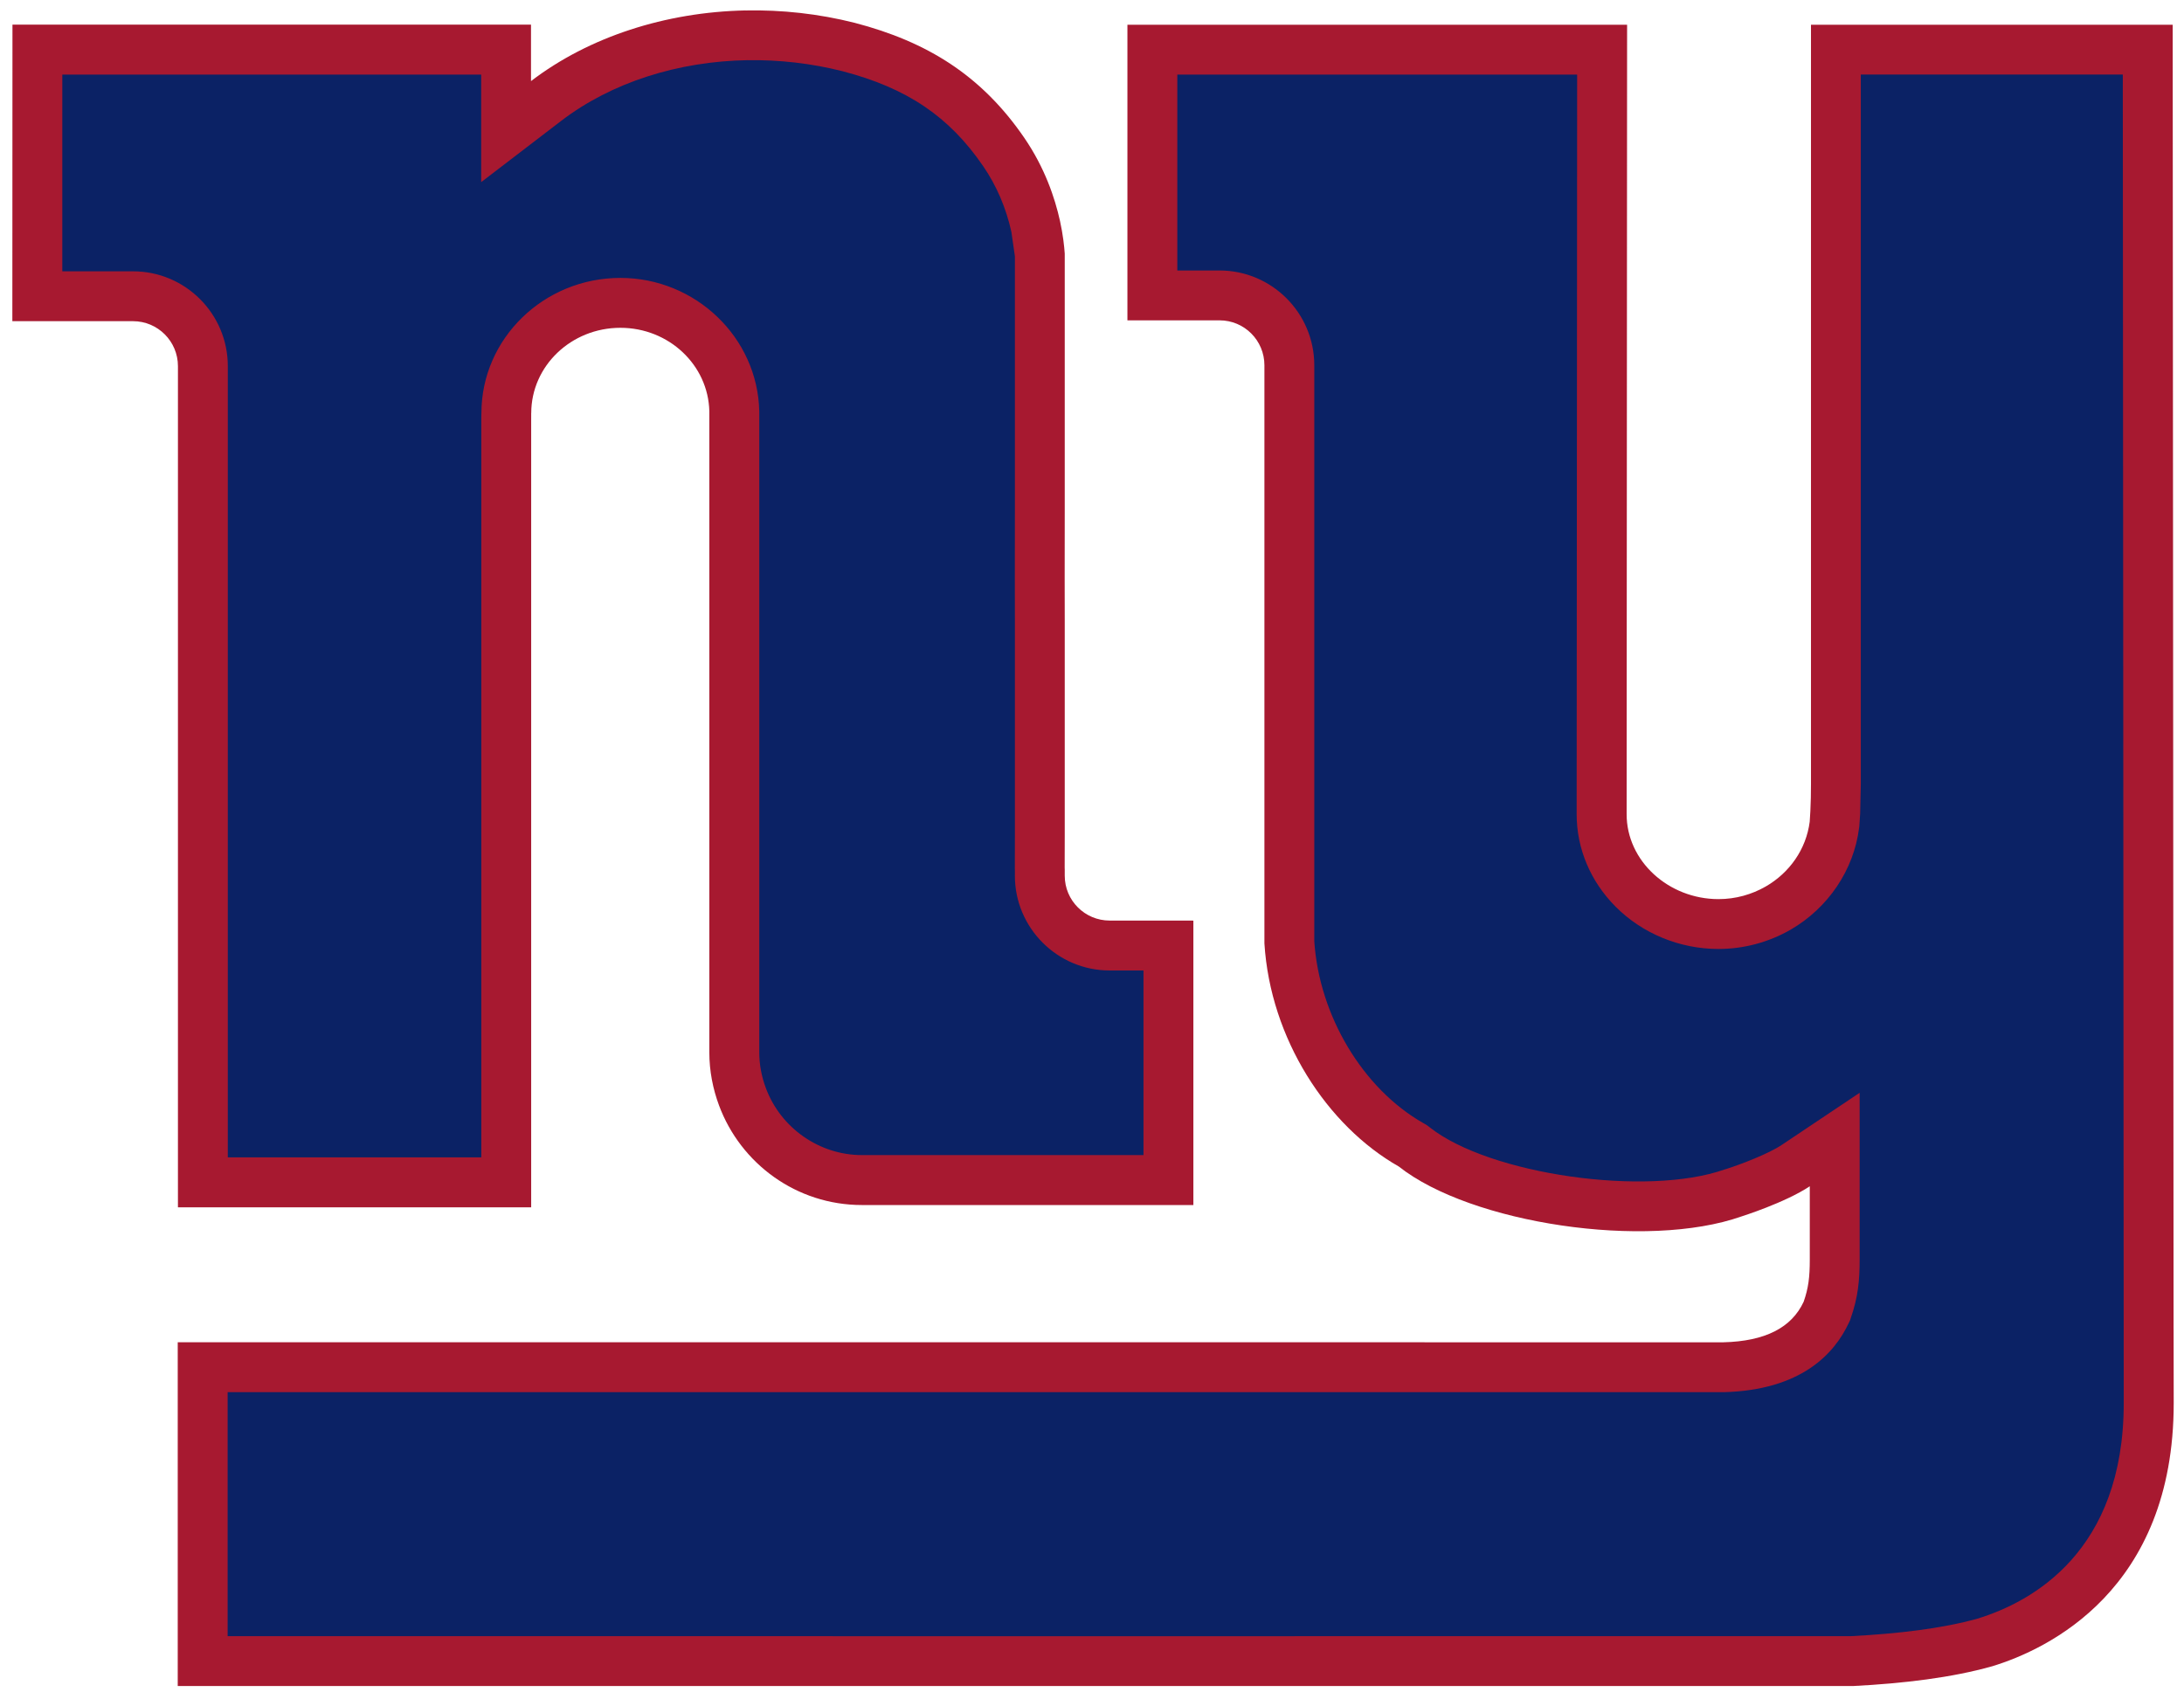
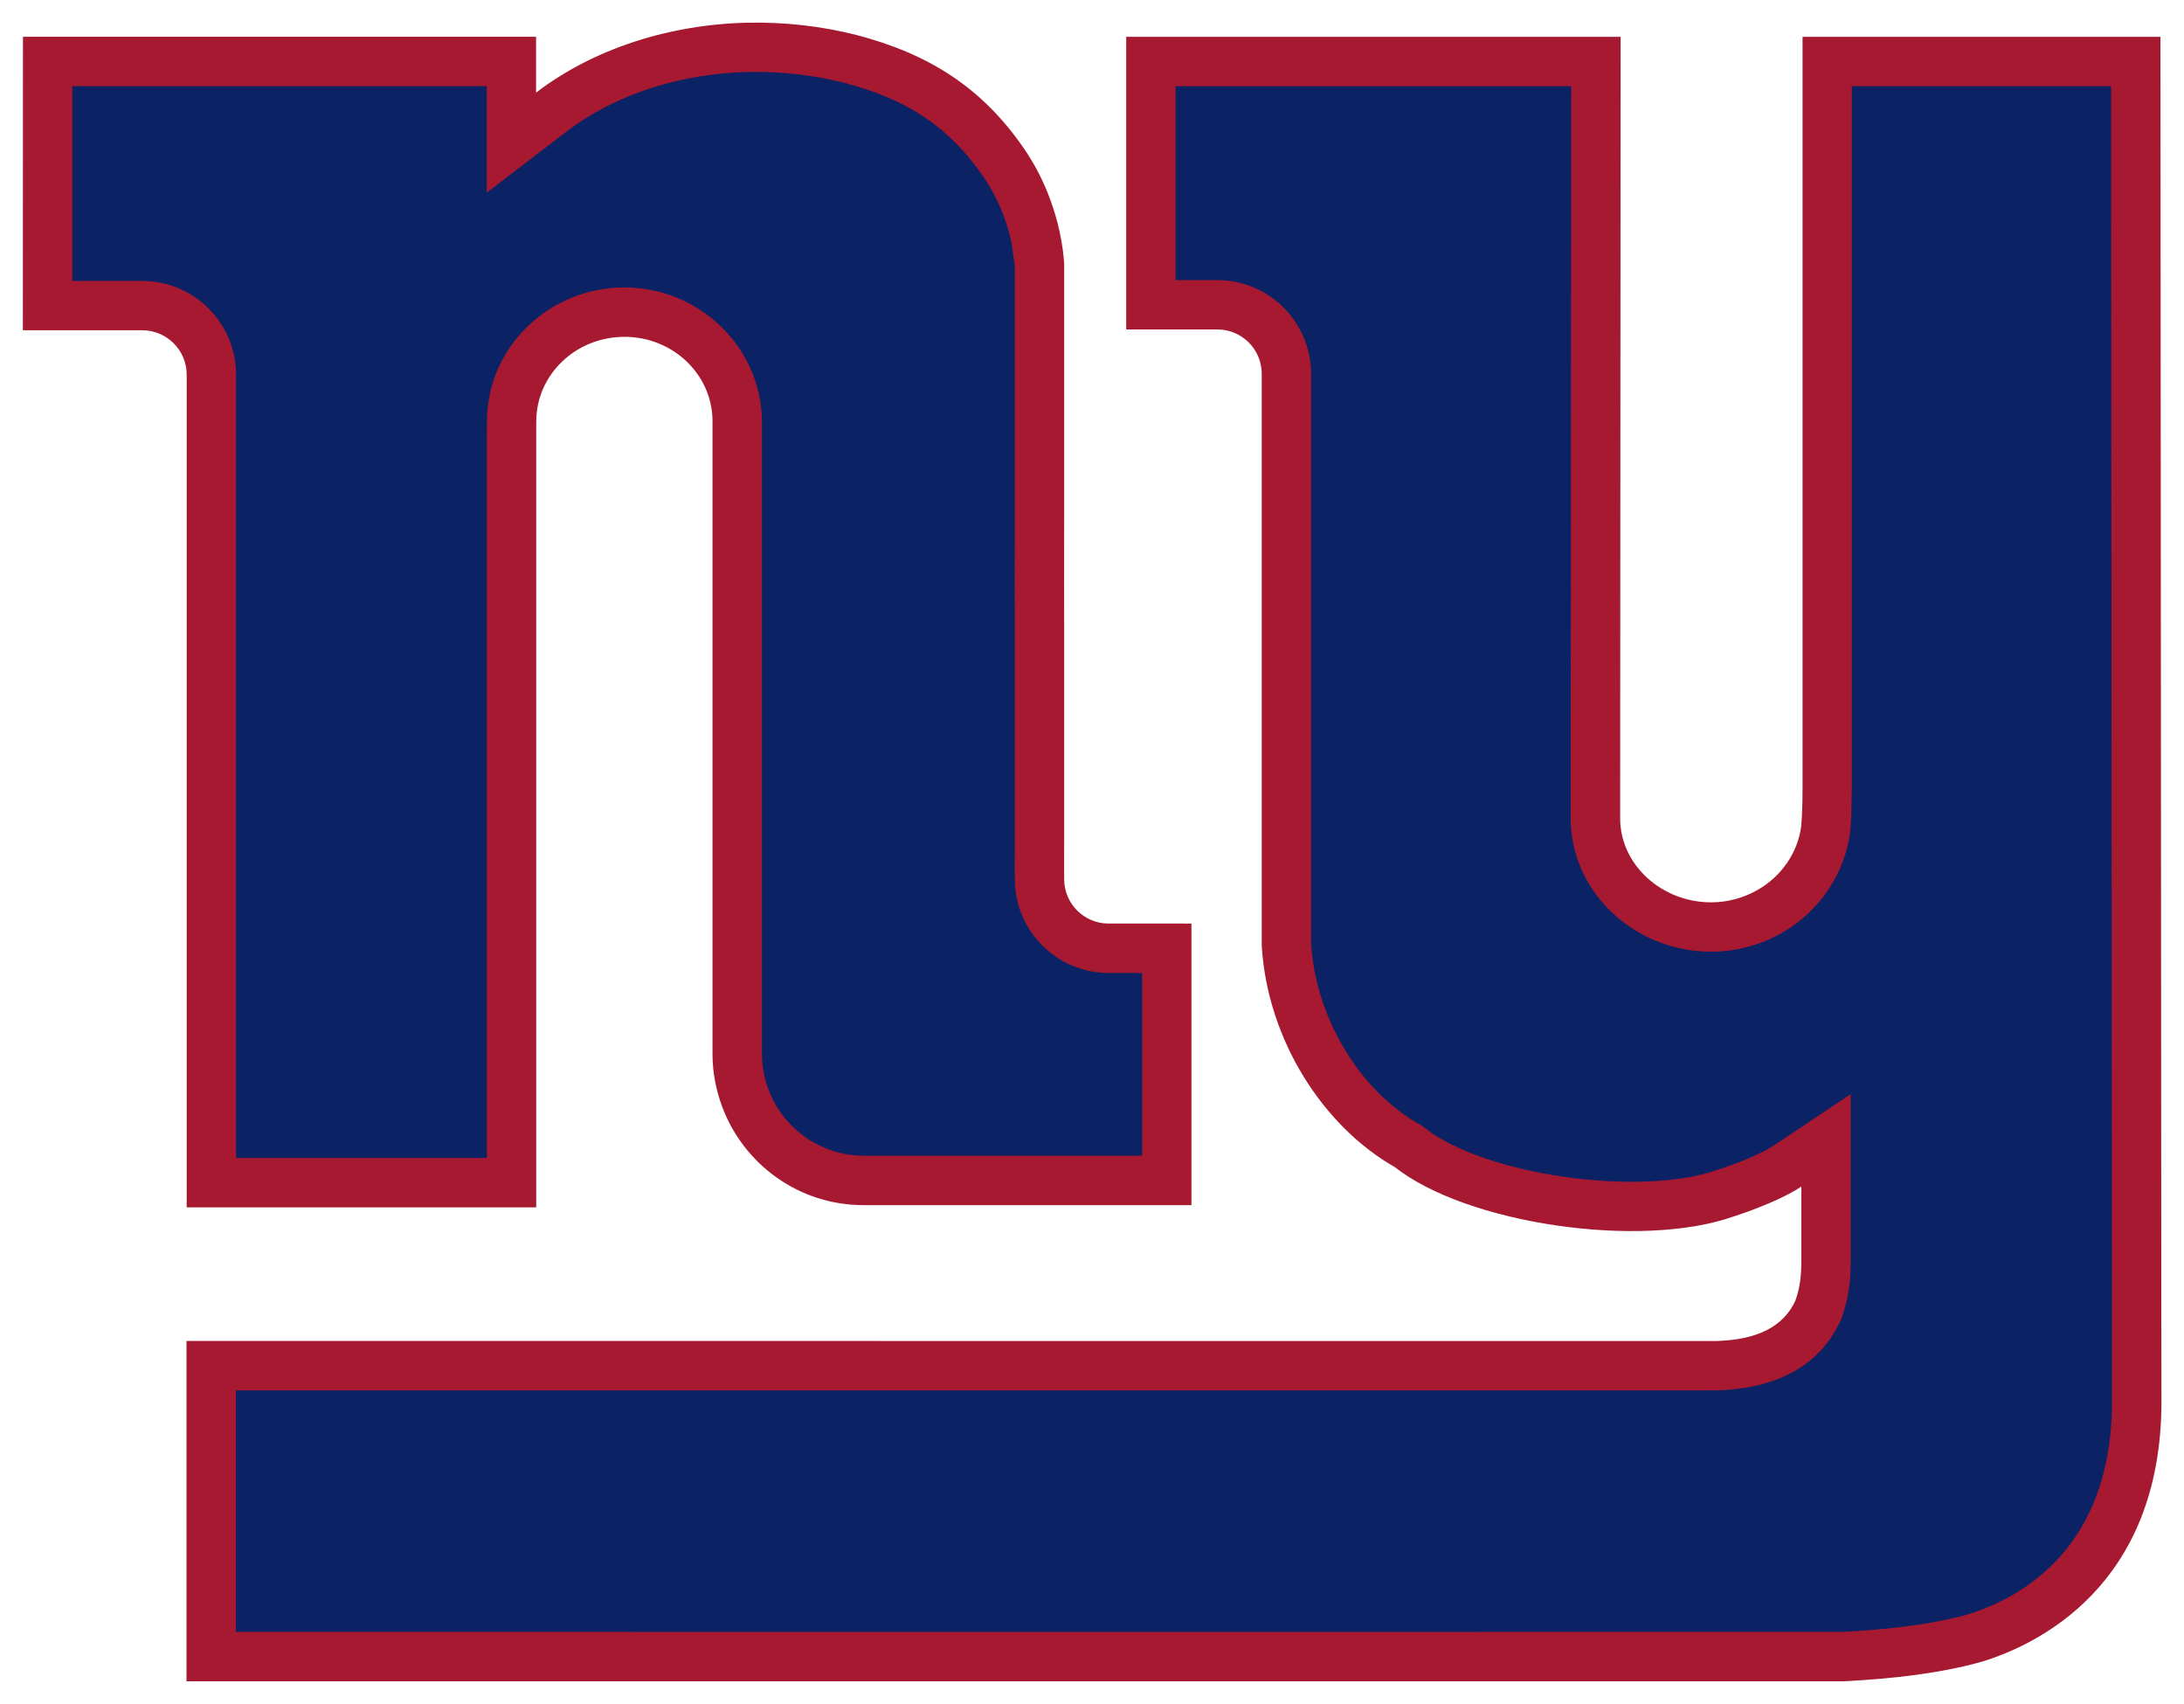
- <svg xmlns="http://www.w3.org/2000/svg" height="150.02" width="192.89" version="1.1" viewBox="0 0 192.897 150.011">
+ <svg xmlns="http://www.w3.org/2000/svg" viewBox="-0.95 -1.11 194.95 152.03" width="194.95" height="152.03" version="1.1">
  <g transform="translate(1.0949 .90303)">
    <path d="m64.75 0.014c-7.047 0.145-13.826 2.328-18.945 6.242v-4.986h-45.799l-0.01 26.193h10.656c2.195 0 3.969 1.782 3.969 3.971v74.301h31.199v-69.426l0.002-0.73h0.004c0.003-4.157 3.525-7.531 7.873-7.531 4.283 0 7.761 3.286 7.856 7.371v56.627c0 1.655 0.315 3.228 0.857 4.689 1.909 5.136 6.831 8.799 12.625 8.799h29.27v-25.123l-0.613-0.004h-6.781-0.002c-2.188-0.001-3.965-1.772-3.965-3.963v-0.549c-0.003-0.056-0.006-0.106-0.006-0.166 0.003-0.922 0.003-1.869 0.006-2.822v-19.049c-0.003-2.304-0.006-3.731-0.006-3.731l0.006-5.992v-22.639c-0.044-0.658-0.152-1.662-0.416-2.872-0.454-2.063-1.355-4.726-3.158-7.359-3.762-5.487-8.543-8.477-14.976-10.155-3.184-0.804-6.442-1.159-9.645-1.093zm33.732 1.258v26.117h8.141c2.188 0 3.959 1.777 3.959 3.969v51.068c0.524 8.409 5.519 16.1 11.867 19.705 6.39 5.054 21.889 7.367 30.26 4.414 0 0 3.865-1.216 6.041-2.668v6.481c0 1.546-0.119 2.511-0.539 3.715-1.063 2.292-3.395 3.495-7.098 3.586l-136.51-0.006v30.369h147.96c4.502-0.232 8.74-0.742 12.305-1.748 4.872-1.489 16.025-6.715 16.025-23.234 0-0.241-0.004-6.318-0.01-6.562h-0.002l-0.078-115.2h-31.947v67.061c0 0.809-0.014 1.614-0.055 2.404-0.013 0.314-0.032 0.62-0.057 0.928-0.31 2.439-1.788 4.521-3.889 5.729-1.226 0.702-2.646 1.113-4.17 1.113-4.399 0-8.127-3.359-8.111-7.525l0.041-69.711h-44.131z" fill="#a71930" transform="translate(0 -.003212)" />
    <path d="m64.932 4.408c-6.124 0.1-12.007 1.957-16.447 5.35l-7.08 5.422v-9.5h-36.996c0 4.866-0.002 12.516-0.002 17.379h6.248c4.618 0 8.371 3.755 8.371 8.373v69.893h22.389v-65.043s0.004-0.733 0.01-0.705c0.006-6.581 5.509-11.936 12.277-11.936 6.615 0 12.116 5.239 12.264 11.775v56.627c0 1.06 0.194 2.126 0.58 3.154 1.317 3.546 4.732 5.926 8.494 5.926h24.861v-16.307h-2.988c-4.615 0-8.371-3.758-8.371-8.373h0.002v-0.439c-0.003-0.094-0.006-0.188-0.006-0.188l0.006-2.91v-19.039s-0.006-3.725-0.006-3.75l0.006-5.982v-22.406c-0.031-0.198-0.312-2.16-0.312-2.16-0.472-2.127-1.311-4.082-2.496-5.809-3.006-4.386-6.733-6.894-12.418-8.377-2.769-0.701-5.603-1.018-8.386-0.973zm98.324 1.27v62.656l-0.057 2.627-0.074 1.129-0.019 0.125c-0.464 3.721-2.737 7.085-6.061 9.004-1.934 1.11-4.134 1.697-6.363 1.697-3.405 0-6.719-1.357-9.086-3.74-2.213-2.223-3.436-5.122-3.436-8.156 0-0.013 0.04-57.604 0.043-65.338h-35.314v17.303h3.731c4.615 0 8.367 3.758 8.367 8.373v33.572 17.301c0.43 6.584 4.292 13.035 9.635 16.07v-0.002l0.291 0.17 0.268 0.203c5.277 4.173 19.159 6.159 26.057 3.717l0.141-0.041c1.27-0.404 3.73-1.336 4.918-2.139l6.857-4.588v14.736c0 1.803-0.132 3.305-0.787 5.174l-0.066 0.199-0.096 0.197c-1.254 2.706-4.178 5.969-11.094 6.139h-132.1v21.549c8.274 0.016 143.11 0 143.4 0 4.138-0.216 8.025-0.671 11.16-1.549 4.819-1.48 12.908-5.919 12.908-19.027 0 0-0.076-109.21-0.082-117.36h-23.141z" fill="#0b2265" transform="translate(0 -.003212)" />
  </g>
</svg>
